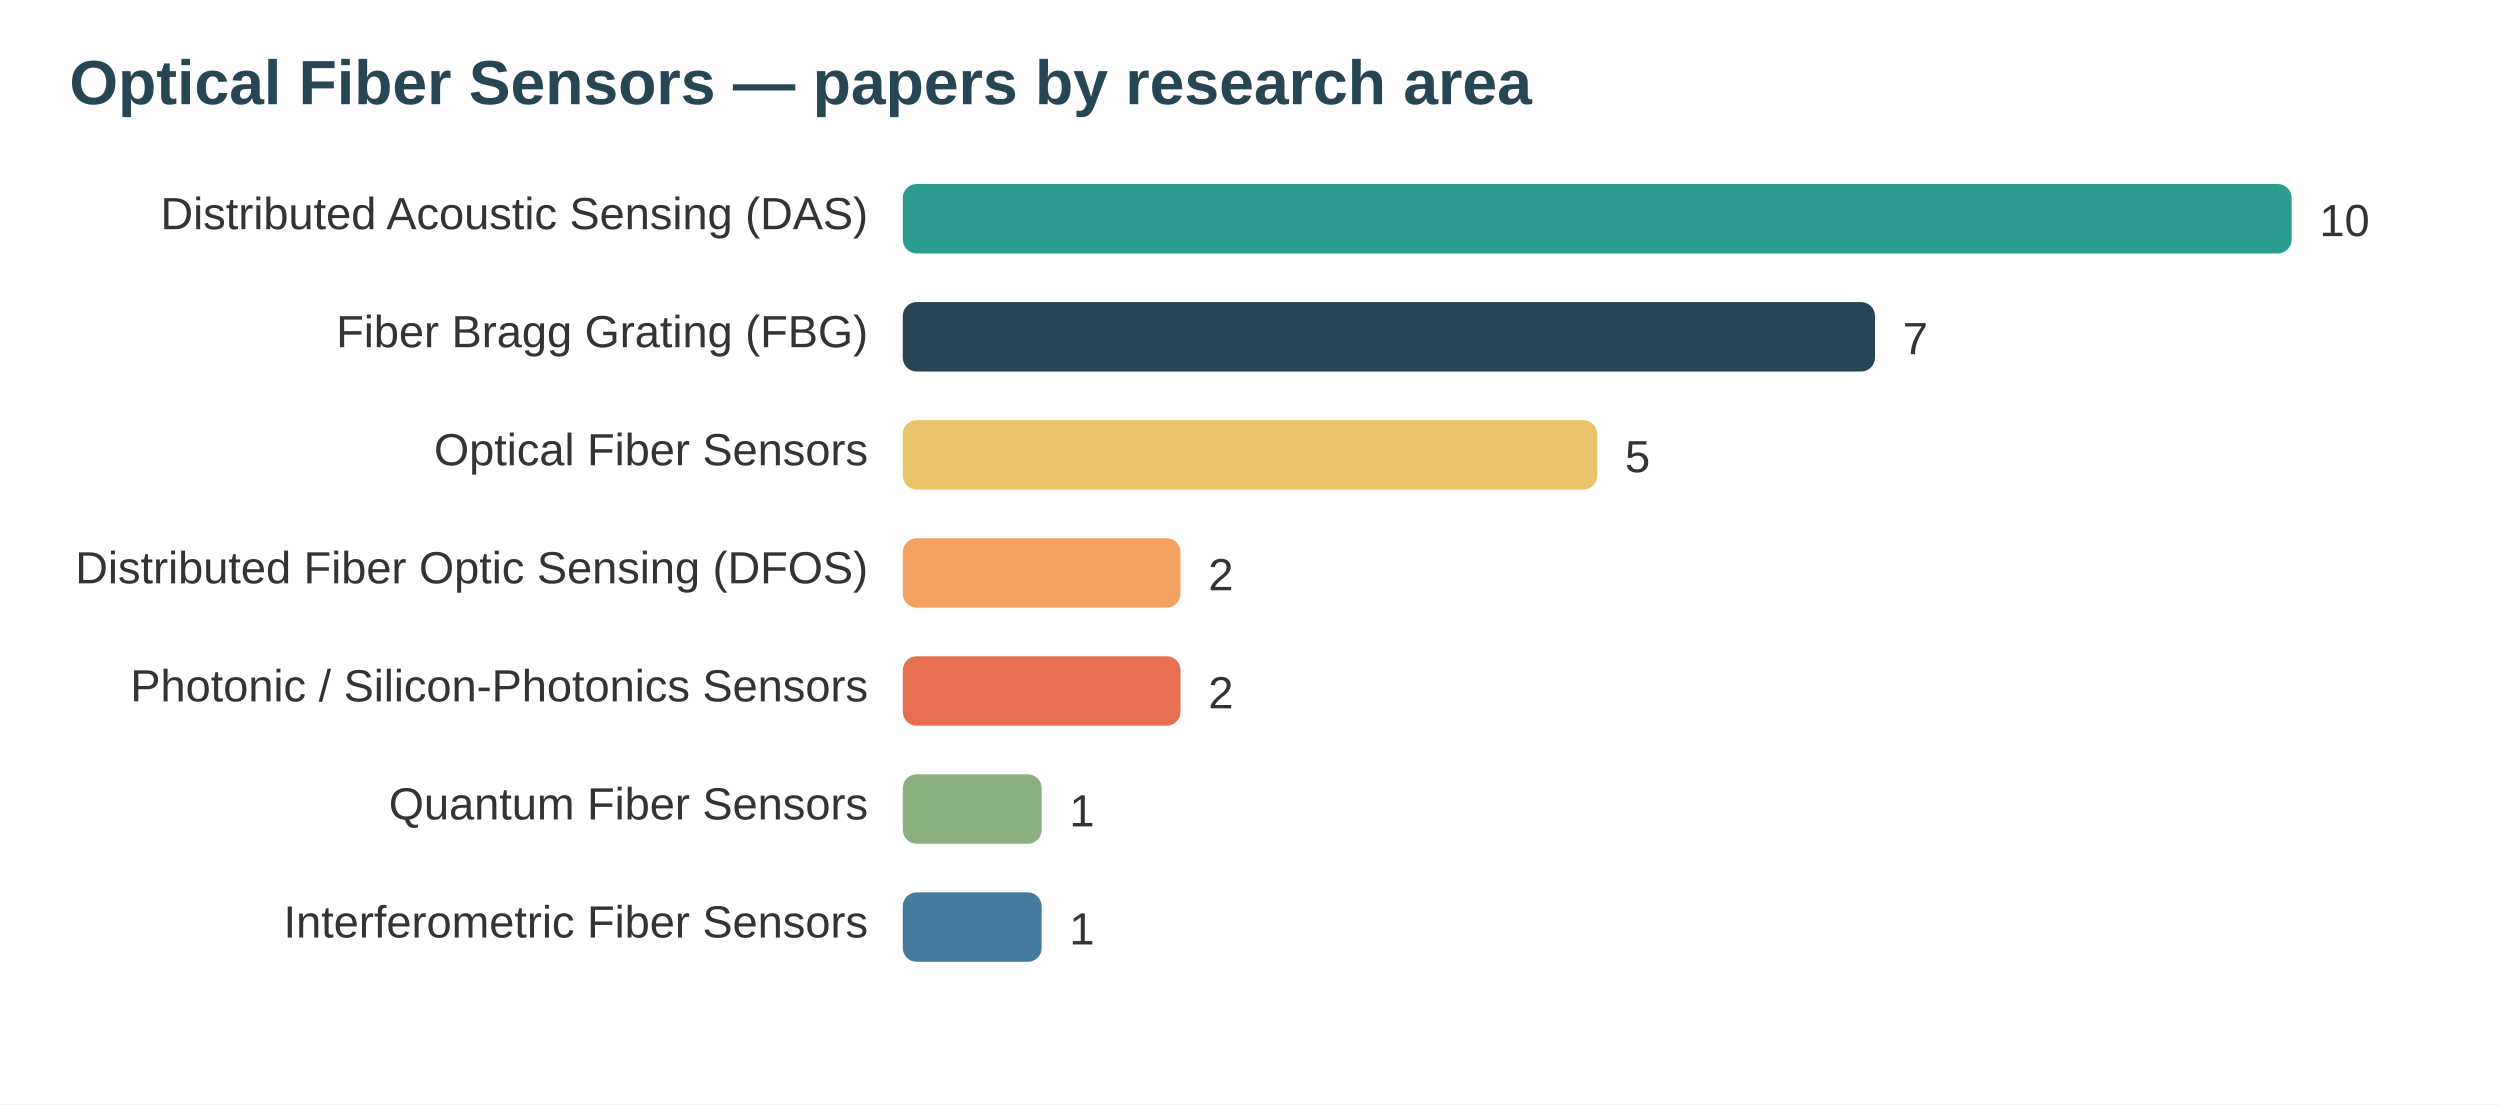
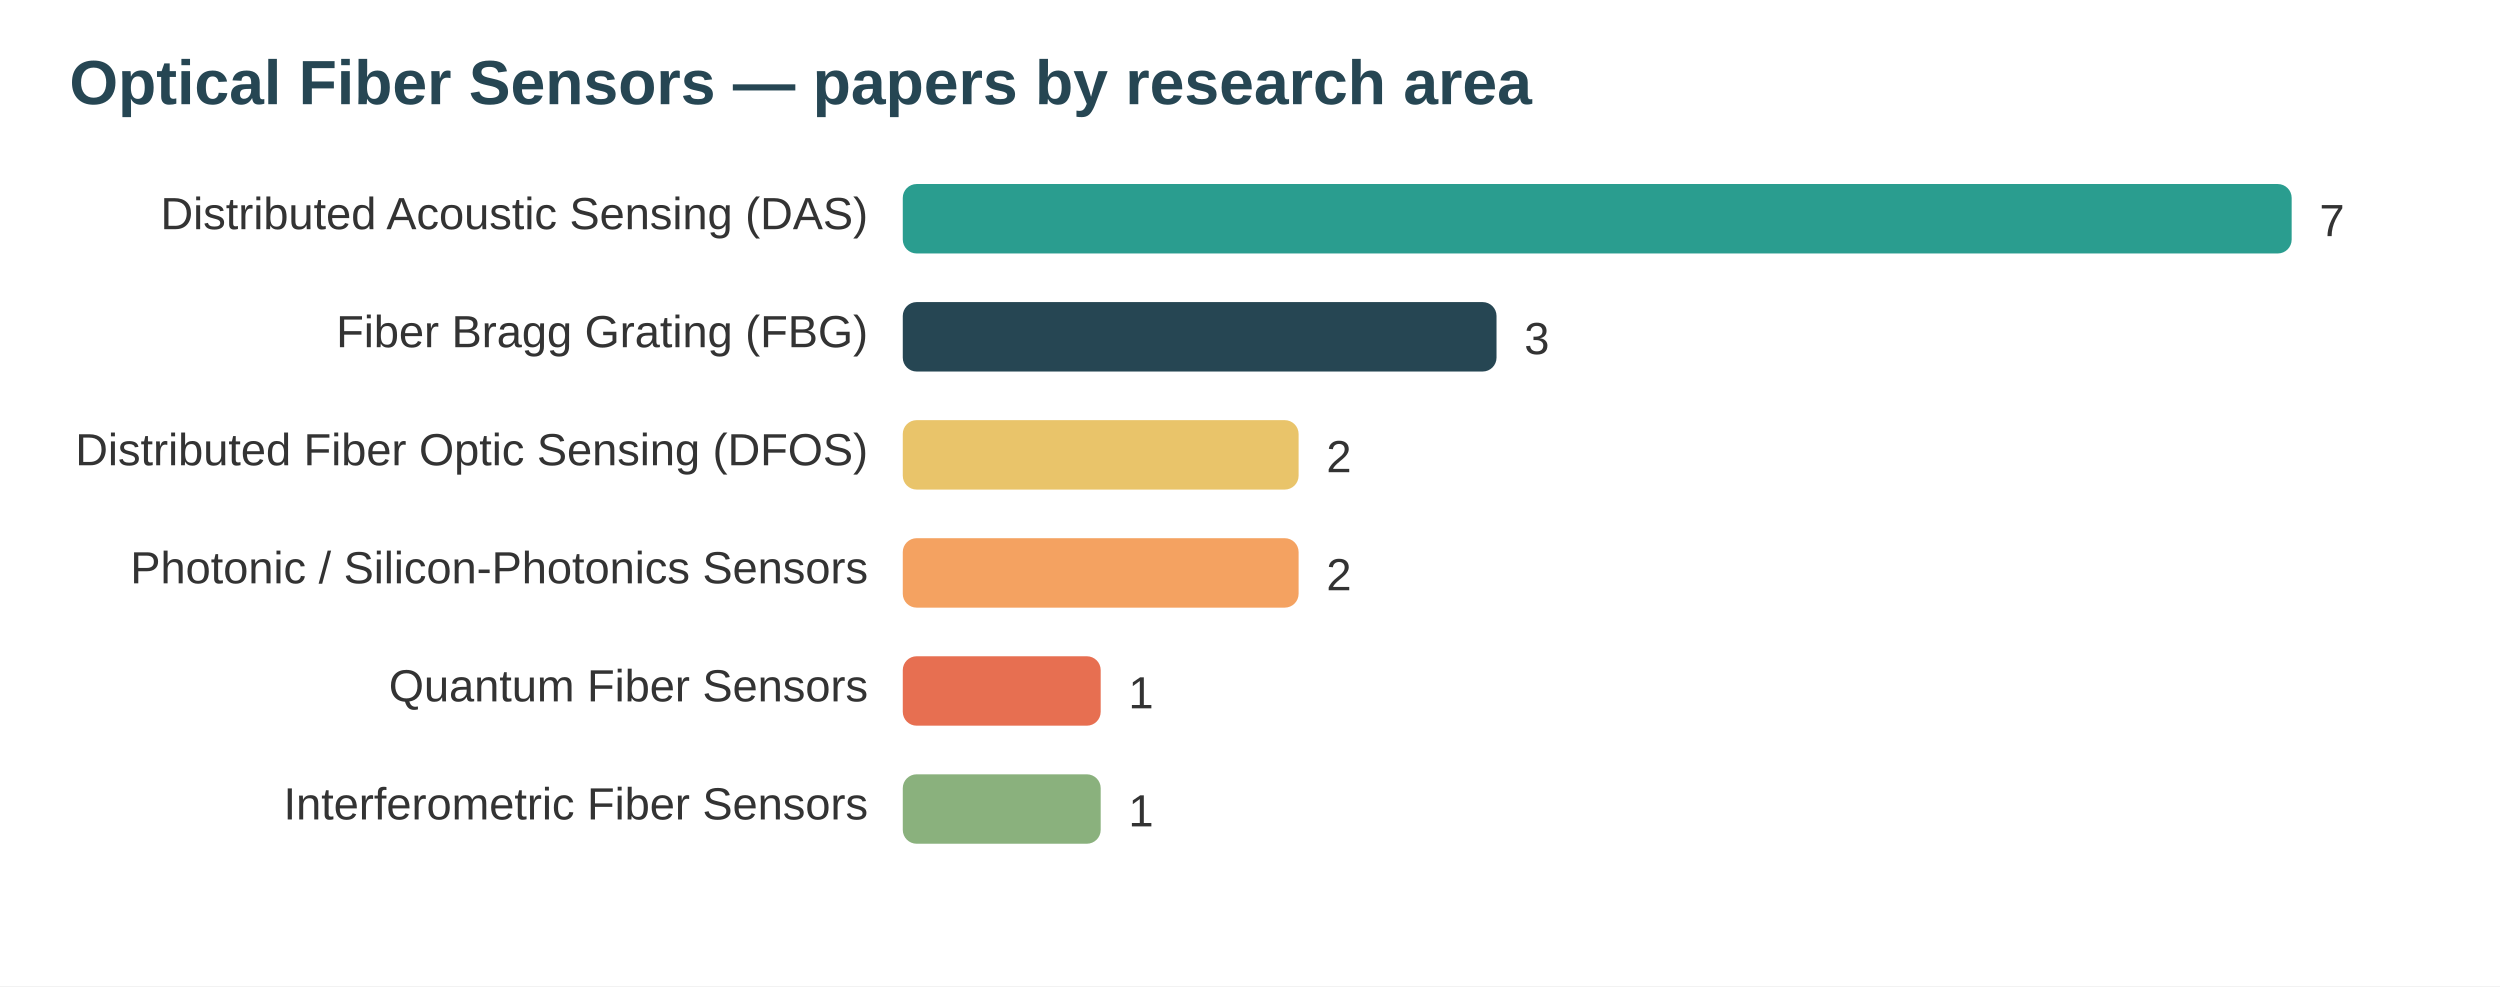
- <svg xmlns="http://www.w3.org/2000/svg" width="720" height="318" viewBox="0 0 720 318" font-family="system-ui,Segoe UI,Arial">
-   <rect width="720" height="318" fill="#ffffff" />
+ <svg xmlns="http://www.w3.org/2000/svg" width="720" height="284" viewBox="0 0 720 284" font-family="system-ui,Segoe UI,Arial">
+   <rect width="720" height="284" fill="#ffffff" />
  <text x="20" y="30" font-size="18" font-weight="700" fill="#264653">Optical Fiber Sensors — papers by research area</text>
  <text x="250" y="66" text-anchor="end" font-size="13" fill="#333">Distributed Acoustic Sensing (DAS)</text>
  <rect x="260" y="53" width="400" height="20" rx="4" fill="#2a9d8f" />
-   <text x="668" y="68" font-size="13" fill="#333">10</text>
+   <text x="668" y="68" font-size="13" fill="#333">7</text>
  <text x="250" y="100" text-anchor="end" font-size="13" fill="#333">Fiber Bragg Grating (FBG)</text>
-   <rect x="260" y="87" width="280" height="20" rx="4" fill="#264653" />
-   <text x="548" y="102" font-size="13" fill="#333">7</text>
-   <text x="250" y="134" text-anchor="end" font-size="13" fill="#333">Optical Fiber Sensors</text>
-   <rect x="260" y="121" width="200" height="20" rx="4" fill="#e9c46a" />
-   <text x="468" y="136" font-size="13" fill="#333">5</text>
-   <text x="250" y="168" text-anchor="end" font-size="13" fill="#333">Distributed Fiber Optic Sensing (DFOS)</text>
-   <rect x="260" y="155" width="80" height="20" rx="4" fill="#f4a261" />
-   <text x="348" y="170" font-size="13" fill="#333">2</text>
-   <text x="250" y="202" text-anchor="end" font-size="13" fill="#333">Photonic / Silicon-Photonics Sensors</text>
-   <rect x="260" y="189" width="80" height="20" rx="4" fill="#e76f51" />
-   <text x="348" y="204" font-size="13" fill="#333">2</text>
-   <text x="250" y="236" text-anchor="end" font-size="13" fill="#333">Quantum Fiber Sensors</text>
-   <rect x="260" y="223" width="40" height="20" rx="4" fill="#8ab17d" />
-   <text x="308" y="238" font-size="13" fill="#333">1</text>
-   <text x="250" y="270" text-anchor="end" font-size="13" fill="#333">Interferometric Fiber Sensors</text>
-   <rect x="260" y="257" width="40" height="20" rx="4" fill="#457b9d" />
-   <text x="308" y="272" font-size="13" fill="#333">1</text>
+   <rect x="260" y="87" width="171" height="20" rx="4" fill="#264653" />
+   <text x="439" y="102" font-size="13" fill="#333">3</text>
+   <text x="250" y="134" text-anchor="end" font-size="13" fill="#333">Distributed Fiber Optic Sensing (DFOS)</text>
+   <rect x="260" y="121" width="114" height="20" rx="4" fill="#e9c46a" />
+   <text x="382" y="136" font-size="13" fill="#333">2</text>
+   <text x="250" y="168" text-anchor="end" font-size="13" fill="#333">Photonic / Silicon-Photonics Sensors</text>
+   <rect x="260" y="155" width="114" height="20" rx="4" fill="#f4a261" />
+   <text x="382" y="170" font-size="13" fill="#333">2</text>
+   <text x="250" y="202" text-anchor="end" font-size="13" fill="#333">Quantum Fiber Sensors</text>
+   <rect x="260" y="189" width="57" height="20" rx="4" fill="#e76f51" />
+   <text x="325" y="204" font-size="13" fill="#333">1</text>
+   <text x="250" y="236" text-anchor="end" font-size="13" fill="#333">Interferometric Fiber Sensors</text>
+   <rect x="260" y="223" width="57" height="20" rx="4" fill="#8ab17d" />
+   <text x="325" y="238" font-size="13" fill="#333">1</text>
</svg>
